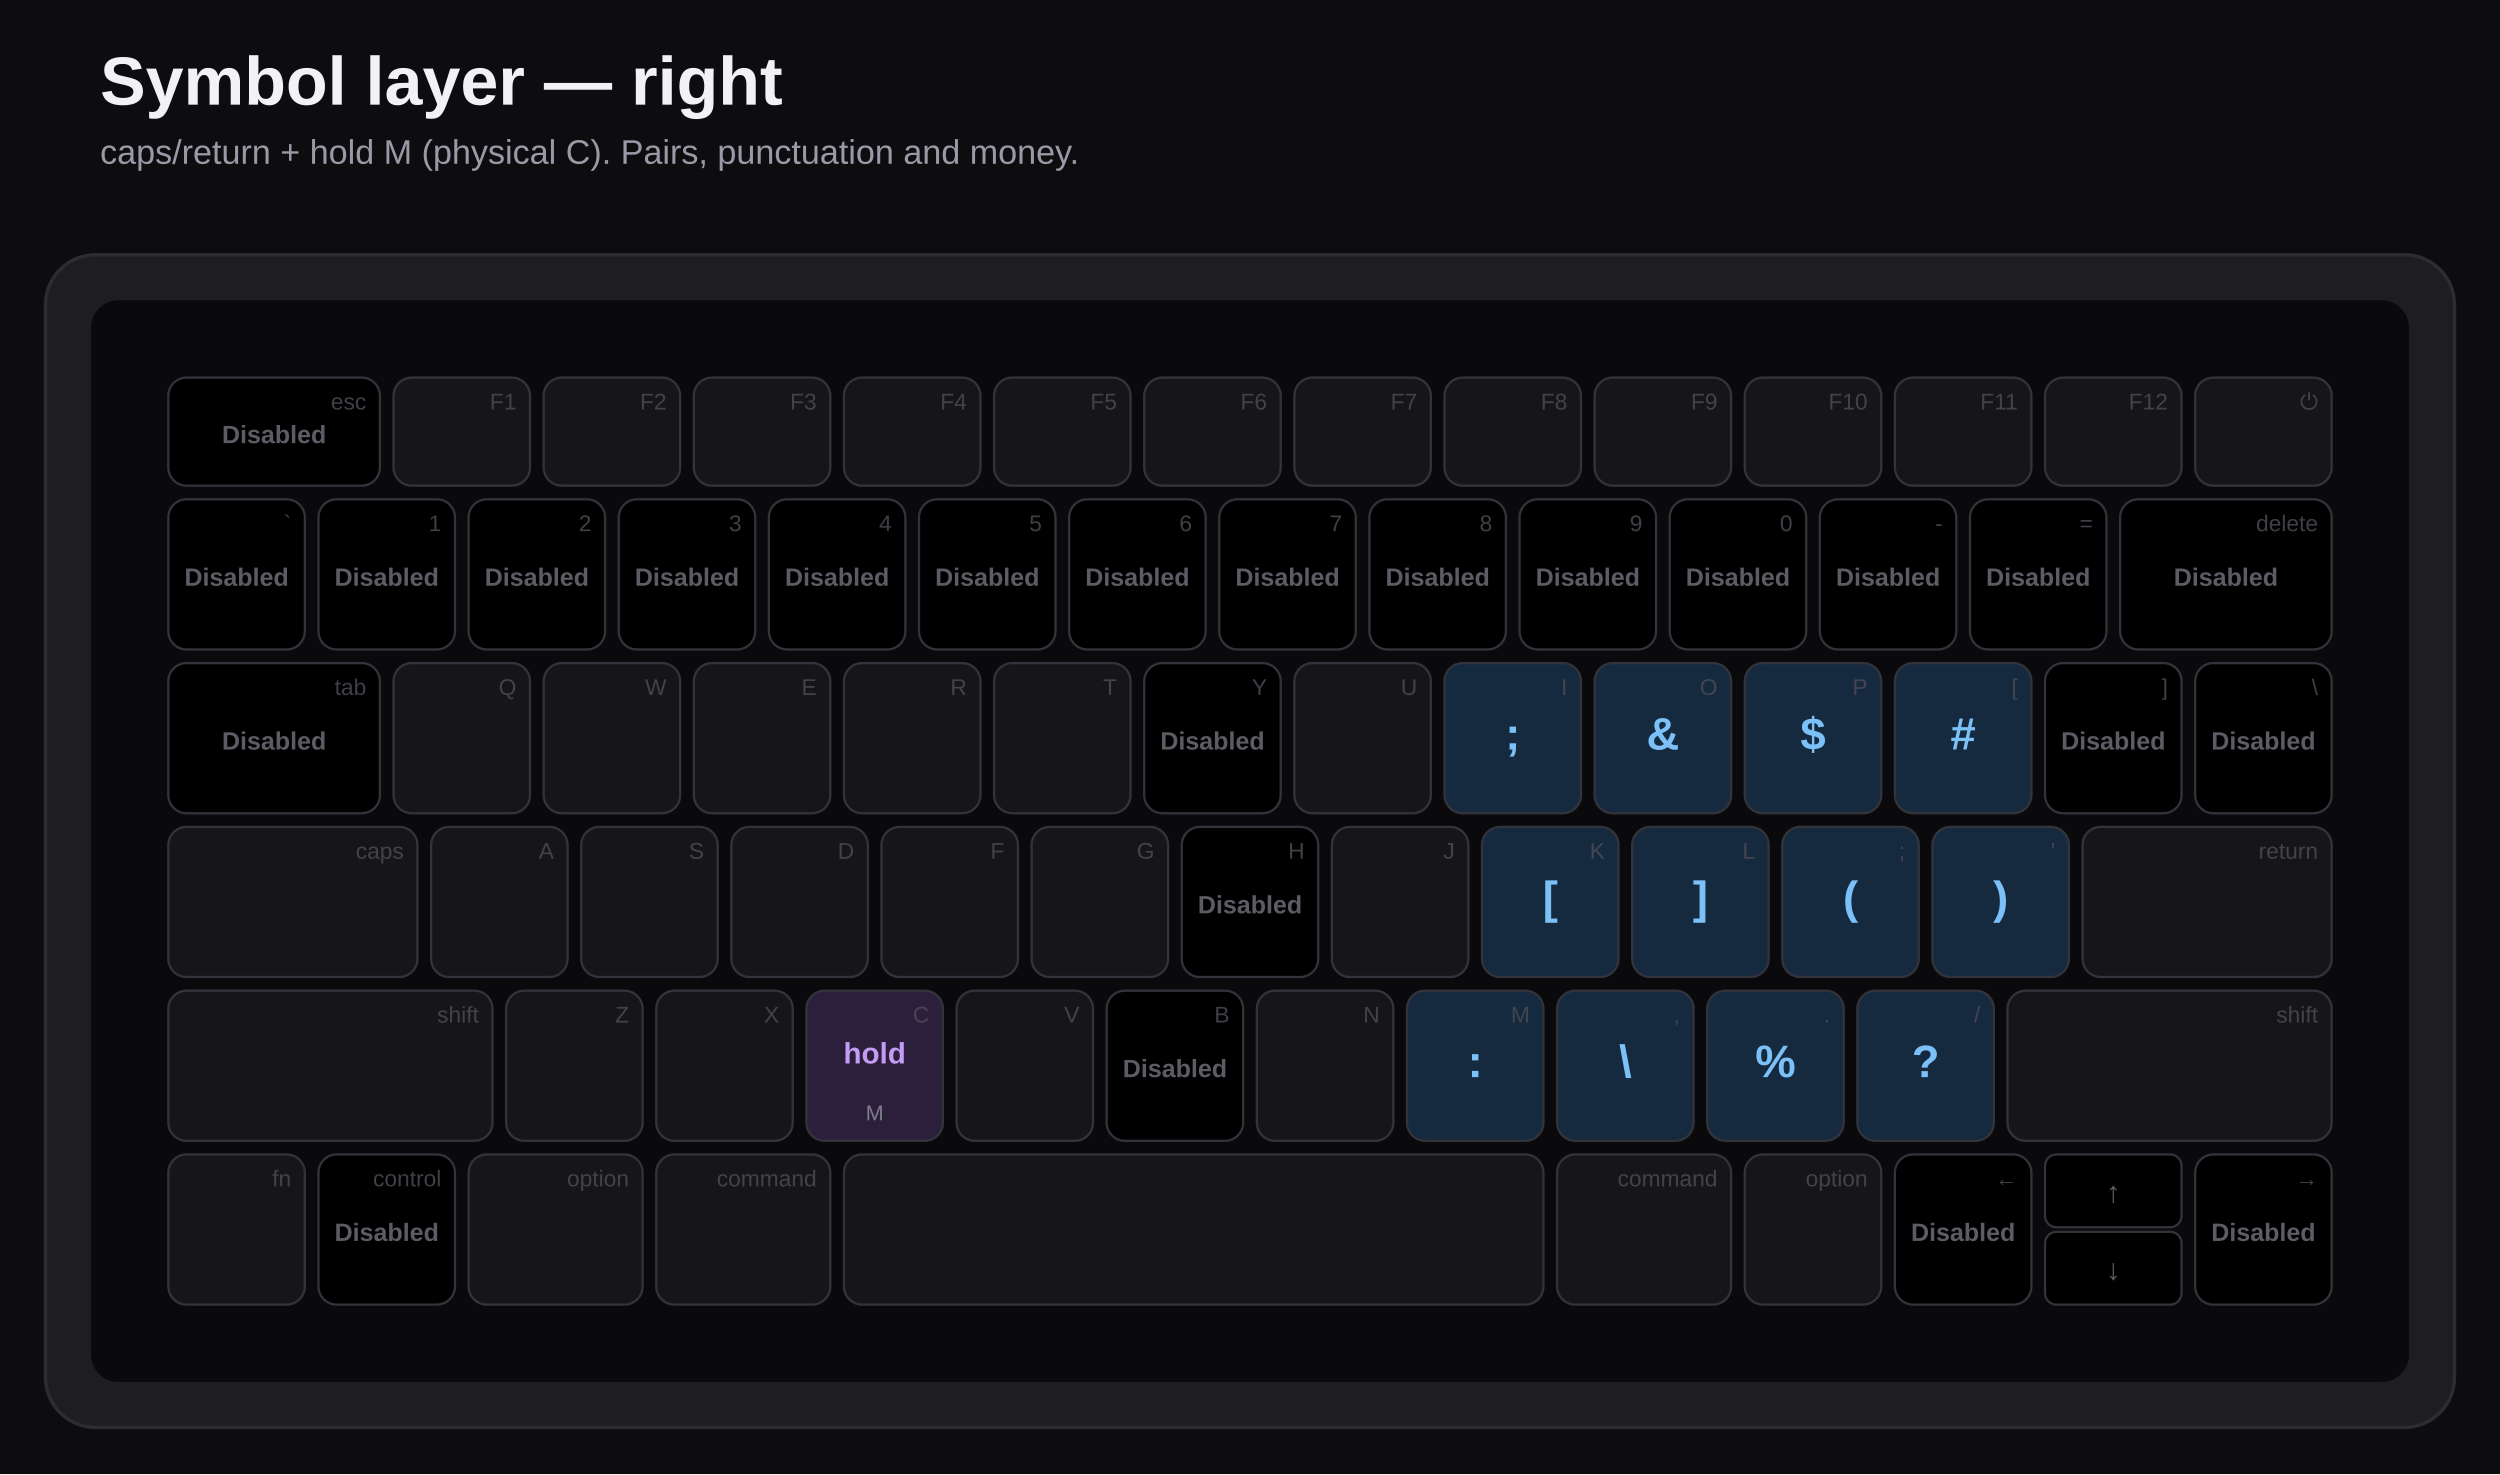
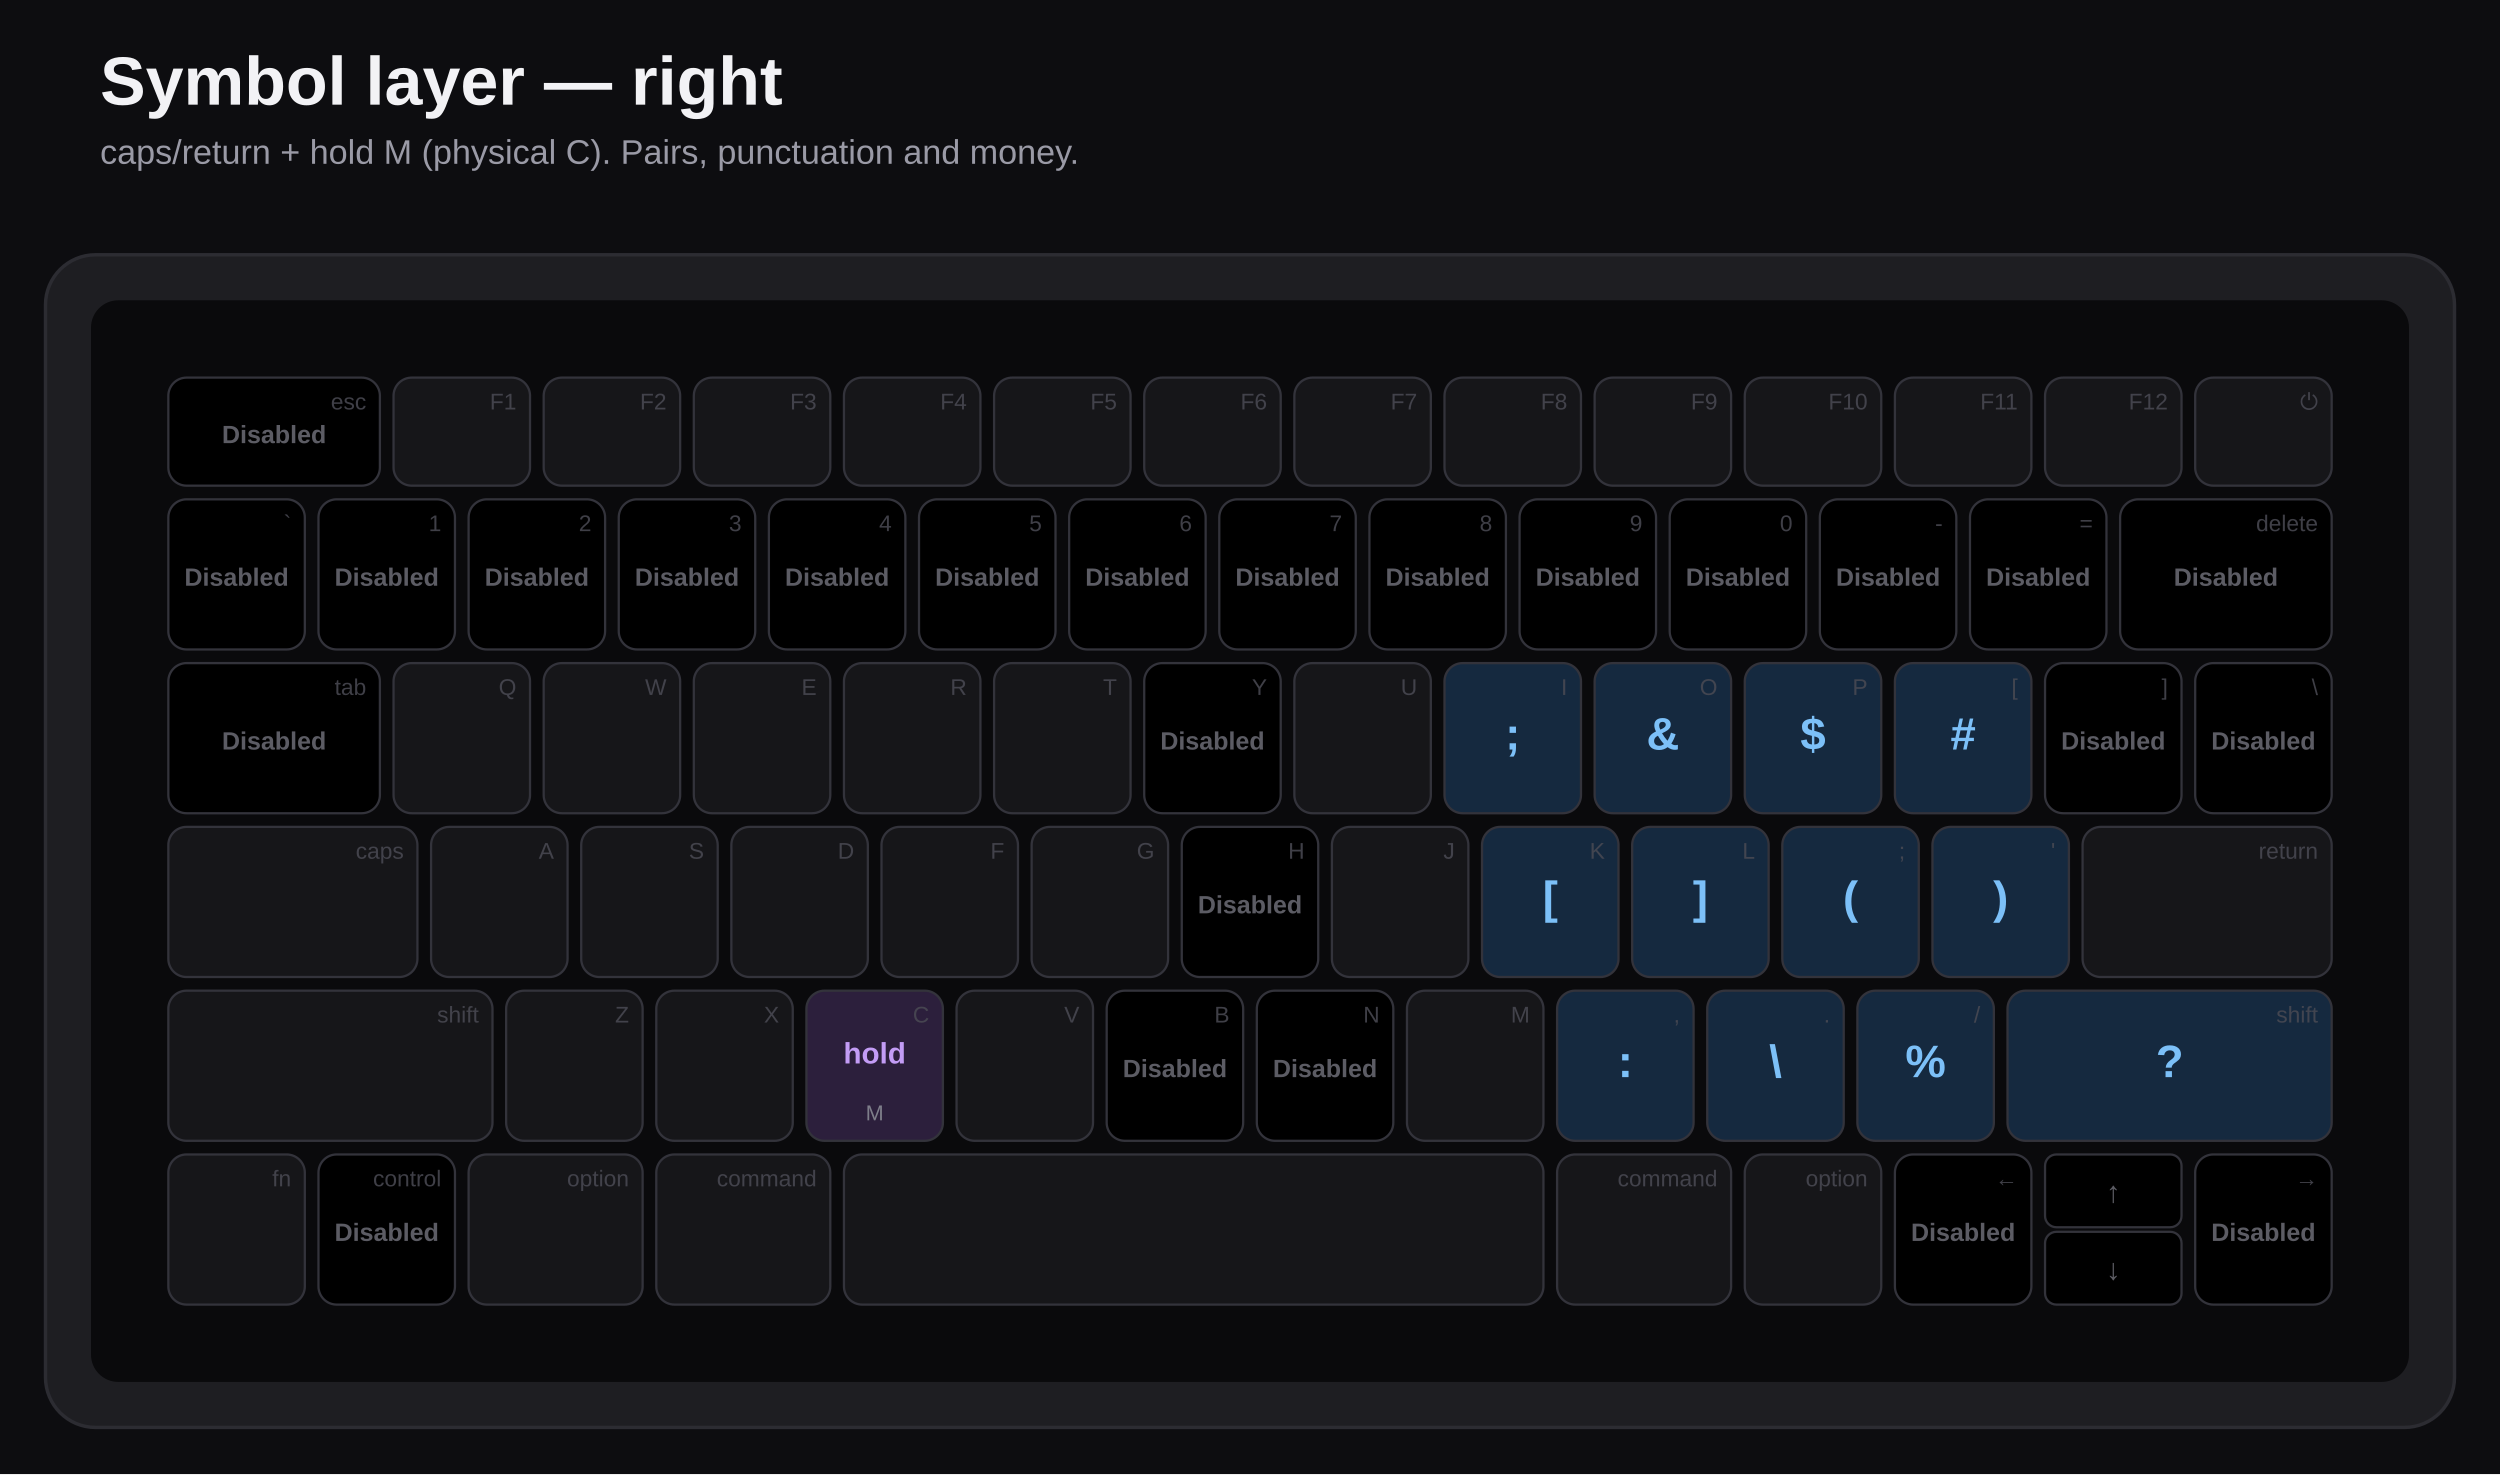
<svg xmlns="http://www.w3.org/2000/svg" width="1099" height="648" viewBox="0 0 1099 648" role="img" aria-label="Symbol layer — right layer of the splitmac">
  <rect width="1099" height="648" fill="#0d0d10" />
  <text x="44.0" y="46.0" fill="#f2f2f5" font-size="30" font-weight="700" text-anchor="start" opacity="1.0" font-family="-apple-system, BlinkMacSystemFont, 'SF Pro Text', 'Helvetica Neue', Arial, sans-serif">Symbol layer — right</text>
  <text x="44.0" y="72.0" fill="#9a9aa6" font-size="15" font-weight="400" text-anchor="start" opacity="1.0" font-family="-apple-system, BlinkMacSystemFont, 'SF Pro Text', 'Helvetica Neue', Arial, sans-serif">caps/return + hold M (physical C). Pairs, punctuation and money.</text>
  <rect x="20.0" y="112.0" width="1059.0" height="515.5" rx="22" fill="#1e1e22" stroke="#2c2c32" stroke-width="1.5" />
  <rect x="40.0" y="132.0" width="1019.0" height="475.5" rx="12" fill="#0a0a0c" />
  <rect x="74.0" y="166.0" width="93.0" height="47.5" rx="8" fill="#000000" stroke="#33333b" stroke-width="1" />
  <text x="161.0" y="180.0" fill="#4a4a53" font-size="10" font-weight="500" text-anchor="end" opacity="0.85" font-family="-apple-system, BlinkMacSystemFont, 'SF Pro Text', 'Helvetica Neue', Arial, sans-serif">esc</text>
  <text x="120.5" y="194.8" fill="#5c5c64" font-size="11" font-weight="600" text-anchor="middle" opacity="1.0" font-family="-apple-system, BlinkMacSystemFont, 'SF Pro Text', 'Helvetica Neue', Arial, sans-serif">Disabled</text>
  <rect x="173.0" y="166.0" width="60.0" height="47.5" rx="8" fill="#161619" stroke="#33333b" stroke-width="1" />
  <text x="227.0" y="180.0" fill="#4a4a53" font-size="10" font-weight="500" text-anchor="end" opacity="0.85" font-family="-apple-system, BlinkMacSystemFont, 'SF Pro Text', 'Helvetica Neue', Arial, sans-serif">F1</text>
  <rect x="239.0" y="166.0" width="60.0" height="47.5" rx="8" fill="#161619" stroke="#33333b" stroke-width="1" />
  <text x="293.0" y="180.0" fill="#4a4a53" font-size="10" font-weight="500" text-anchor="end" opacity="0.85" font-family="-apple-system, BlinkMacSystemFont, 'SF Pro Text', 'Helvetica Neue', Arial, sans-serif">F2</text>
  <rect x="305.0" y="166.0" width="60.0" height="47.5" rx="8" fill="#161619" stroke="#33333b" stroke-width="1" />
  <text x="359.0" y="180.0" fill="#4a4a53" font-size="10" font-weight="500" text-anchor="end" opacity="0.85" font-family="-apple-system, BlinkMacSystemFont, 'SF Pro Text', 'Helvetica Neue', Arial, sans-serif">F3</text>
  <rect x="371.0" y="166.0" width="60.0" height="47.5" rx="8" fill="#161619" stroke="#33333b" stroke-width="1" />
  <text x="425.0" y="180.0" fill="#4a4a53" font-size="10" font-weight="500" text-anchor="end" opacity="0.85" font-family="-apple-system, BlinkMacSystemFont, 'SF Pro Text', 'Helvetica Neue', Arial, sans-serif">F4</text>
  <rect x="437.0" y="166.0" width="60.0" height="47.5" rx="8" fill="#161619" stroke="#33333b" stroke-width="1" />
  <text x="491.0" y="180.0" fill="#4a4a53" font-size="10" font-weight="500" text-anchor="end" opacity="0.85" font-family="-apple-system, BlinkMacSystemFont, 'SF Pro Text', 'Helvetica Neue', Arial, sans-serif">F5</text>
  <rect x="503.0" y="166.0" width="60.0" height="47.5" rx="8" fill="#161619" stroke="#33333b" stroke-width="1" />
  <text x="557.0" y="180.0" fill="#4a4a53" font-size="10" font-weight="500" text-anchor="end" opacity="0.85" font-family="-apple-system, BlinkMacSystemFont, 'SF Pro Text', 'Helvetica Neue', Arial, sans-serif">F6</text>
  <rect x="569.0" y="166.0" width="60.0" height="47.5" rx="8" fill="#161619" stroke="#33333b" stroke-width="1" />
  <text x="623.0" y="180.0" fill="#4a4a53" font-size="10" font-weight="500" text-anchor="end" opacity="0.85" font-family="-apple-system, BlinkMacSystemFont, 'SF Pro Text', 'Helvetica Neue', Arial, sans-serif">F7</text>
  <rect x="635.0" y="166.0" width="60.0" height="47.5" rx="8" fill="#161619" stroke="#33333b" stroke-width="1" />
  <text x="689.0" y="180.0" fill="#4a4a53" font-size="10" font-weight="500" text-anchor="end" opacity="0.85" font-family="-apple-system, BlinkMacSystemFont, 'SF Pro Text', 'Helvetica Neue', Arial, sans-serif">F8</text>
  <rect x="701.0" y="166.0" width="60.0" height="47.5" rx="8" fill="#161619" stroke="#33333b" stroke-width="1" />
  <text x="755.0" y="180.0" fill="#4a4a53" font-size="10" font-weight="500" text-anchor="end" opacity="0.85" font-family="-apple-system, BlinkMacSystemFont, 'SF Pro Text', 'Helvetica Neue', Arial, sans-serif">F9</text>
  <rect x="767.0" y="166.0" width="60.0" height="47.5" rx="8" fill="#161619" stroke="#33333b" stroke-width="1" />
  <text x="821.0" y="180.0" fill="#4a4a53" font-size="10" font-weight="500" text-anchor="end" opacity="0.85" font-family="-apple-system, BlinkMacSystemFont, 'SF Pro Text', 'Helvetica Neue', Arial, sans-serif">F10</text>
  <rect x="833.0" y="166.0" width="60.0" height="47.5" rx="8" fill="#161619" stroke="#33333b" stroke-width="1" />
  <text x="887.0" y="180.0" fill="#4a4a53" font-size="10" font-weight="500" text-anchor="end" opacity="0.85" font-family="-apple-system, BlinkMacSystemFont, 'SF Pro Text', 'Helvetica Neue', Arial, sans-serif">F11</text>
  <rect x="899.0" y="166.0" width="60.0" height="47.5" rx="8" fill="#161619" stroke="#33333b" stroke-width="1" />
  <text x="953.0" y="180.0" fill="#4a4a53" font-size="10" font-weight="500" text-anchor="end" opacity="0.85" font-family="-apple-system, BlinkMacSystemFont, 'SF Pro Text', 'Helvetica Neue', Arial, sans-serif">F12</text>
  <rect x="965.0" y="166.0" width="60.0" height="47.5" rx="8" fill="#161619" stroke="#33333b" stroke-width="1" />
  <text x="1019.0" y="180.0" fill="#4a4a53" font-size="10" font-weight="500" text-anchor="end" opacity="0.85" font-family="-apple-system, BlinkMacSystemFont, 'SF Pro Text', 'Helvetica Neue', Arial, sans-serif">⏻</text>
  <rect x="74.0" y="219.5" width="60.0" height="66.0" rx="8" fill="#000000" stroke="#33333b" stroke-width="1" />
  <text x="128.0" y="233.5" fill="#4a4a53" font-size="10" font-weight="500" text-anchor="end" opacity="0.85" font-family="-apple-system, BlinkMacSystemFont, 'SF Pro Text', 'Helvetica Neue', Arial, sans-serif">`</text>
  <text x="104.0" y="257.5" fill="#5c5c64" font-size="11" font-weight="600" text-anchor="middle" opacity="1.0" font-family="-apple-system, BlinkMacSystemFont, 'SF Pro Text', 'Helvetica Neue', Arial, sans-serif">Disabled</text>
  <rect x="140.0" y="219.5" width="60.0" height="66.0" rx="8" fill="#000000" stroke="#33333b" stroke-width="1" />
  <text x="194.0" y="233.5" fill="#4a4a53" font-size="10" font-weight="500" text-anchor="end" opacity="0.85" font-family="-apple-system, BlinkMacSystemFont, 'SF Pro Text', 'Helvetica Neue', Arial, sans-serif">1</text>
  <text x="170.0" y="257.5" fill="#5c5c64" font-size="11" font-weight="600" text-anchor="middle" opacity="1.0" font-family="-apple-system, BlinkMacSystemFont, 'SF Pro Text', 'Helvetica Neue', Arial, sans-serif">Disabled</text>
  <rect x="206.0" y="219.5" width="60.0" height="66.0" rx="8" fill="#000000" stroke="#33333b" stroke-width="1" />
  <text x="260.0" y="233.5" fill="#4a4a53" font-size="10" font-weight="500" text-anchor="end" opacity="0.85" font-family="-apple-system, BlinkMacSystemFont, 'SF Pro Text', 'Helvetica Neue', Arial, sans-serif">2</text>
  <text x="236.0" y="257.5" fill="#5c5c64" font-size="11" font-weight="600" text-anchor="middle" opacity="1.0" font-family="-apple-system, BlinkMacSystemFont, 'SF Pro Text', 'Helvetica Neue', Arial, sans-serif">Disabled</text>
  <rect x="272.0" y="219.5" width="60.0" height="66.0" rx="8" fill="#000000" stroke="#33333b" stroke-width="1" />
  <text x="326.0" y="233.5" fill="#4a4a53" font-size="10" font-weight="500" text-anchor="end" opacity="0.85" font-family="-apple-system, BlinkMacSystemFont, 'SF Pro Text', 'Helvetica Neue', Arial, sans-serif">3</text>
  <text x="302.0" y="257.5" fill="#5c5c64" font-size="11" font-weight="600" text-anchor="middle" opacity="1.0" font-family="-apple-system, BlinkMacSystemFont, 'SF Pro Text', 'Helvetica Neue', Arial, sans-serif">Disabled</text>
  <rect x="338.0" y="219.5" width="60.0" height="66.0" rx="8" fill="#000000" stroke="#33333b" stroke-width="1" />
  <text x="392.0" y="233.5" fill="#4a4a53" font-size="10" font-weight="500" text-anchor="end" opacity="0.85" font-family="-apple-system, BlinkMacSystemFont, 'SF Pro Text', 'Helvetica Neue', Arial, sans-serif">4</text>
  <text x="368.0" y="257.5" fill="#5c5c64" font-size="11" font-weight="600" text-anchor="middle" opacity="1.0" font-family="-apple-system, BlinkMacSystemFont, 'SF Pro Text', 'Helvetica Neue', Arial, sans-serif">Disabled</text>
  <rect x="404.0" y="219.5" width="60.0" height="66.0" rx="8" fill="#000000" stroke="#33333b" stroke-width="1" />
  <text x="458.0" y="233.5" fill="#4a4a53" font-size="10" font-weight="500" text-anchor="end" opacity="0.85" font-family="-apple-system, BlinkMacSystemFont, 'SF Pro Text', 'Helvetica Neue', Arial, sans-serif">5</text>
  <text x="434.0" y="257.5" fill="#5c5c64" font-size="11" font-weight="600" text-anchor="middle" opacity="1.0" font-family="-apple-system, BlinkMacSystemFont, 'SF Pro Text', 'Helvetica Neue', Arial, sans-serif">Disabled</text>
  <rect x="470.0" y="219.5" width="60.0" height="66.0" rx="8" fill="#000000" stroke="#33333b" stroke-width="1" />
  <text x="524.0" y="233.5" fill="#4a4a53" font-size="10" font-weight="500" text-anchor="end" opacity="0.85" font-family="-apple-system, BlinkMacSystemFont, 'SF Pro Text', 'Helvetica Neue', Arial, sans-serif">6</text>
  <text x="500.0" y="257.5" fill="#5c5c64" font-size="11" font-weight="600" text-anchor="middle" opacity="1.0" font-family="-apple-system, BlinkMacSystemFont, 'SF Pro Text', 'Helvetica Neue', Arial, sans-serif">Disabled</text>
  <rect x="536.0" y="219.5" width="60.0" height="66.0" rx="8" fill="#000000" stroke="#33333b" stroke-width="1" />
  <text x="590.0" y="233.5" fill="#4a4a53" font-size="10" font-weight="500" text-anchor="end" opacity="0.85" font-family="-apple-system, BlinkMacSystemFont, 'SF Pro Text', 'Helvetica Neue', Arial, sans-serif">7</text>
  <text x="566.0" y="257.5" fill="#5c5c64" font-size="11" font-weight="600" text-anchor="middle" opacity="1.0" font-family="-apple-system, BlinkMacSystemFont, 'SF Pro Text', 'Helvetica Neue', Arial, sans-serif">Disabled</text>
  <rect x="602.0" y="219.5" width="60.0" height="66.0" rx="8" fill="#000000" stroke="#33333b" stroke-width="1" />
  <text x="656.0" y="233.5" fill="#4a4a53" font-size="10" font-weight="500" text-anchor="end" opacity="0.85" font-family="-apple-system, BlinkMacSystemFont, 'SF Pro Text', 'Helvetica Neue', Arial, sans-serif">8</text>
  <text x="632.0" y="257.5" fill="#5c5c64" font-size="11" font-weight="600" text-anchor="middle" opacity="1.0" font-family="-apple-system, BlinkMacSystemFont, 'SF Pro Text', 'Helvetica Neue', Arial, sans-serif">Disabled</text>
  <rect x="668.0" y="219.5" width="60.0" height="66.0" rx="8" fill="#000000" stroke="#33333b" stroke-width="1" />
  <text x="722.0" y="233.5" fill="#4a4a53" font-size="10" font-weight="500" text-anchor="end" opacity="0.85" font-family="-apple-system, BlinkMacSystemFont, 'SF Pro Text', 'Helvetica Neue', Arial, sans-serif">9</text>
  <text x="698.0" y="257.5" fill="#5c5c64" font-size="11" font-weight="600" text-anchor="middle" opacity="1.0" font-family="-apple-system, BlinkMacSystemFont, 'SF Pro Text', 'Helvetica Neue', Arial, sans-serif">Disabled</text>
  <rect x="734.0" y="219.5" width="60.0" height="66.0" rx="8" fill="#000000" stroke="#33333b" stroke-width="1" />
  <text x="788.0" y="233.5" fill="#4a4a53" font-size="10" font-weight="500" text-anchor="end" opacity="0.85" font-family="-apple-system, BlinkMacSystemFont, 'SF Pro Text', 'Helvetica Neue', Arial, sans-serif">0</text>
  <text x="764.0" y="257.5" fill="#5c5c64" font-size="11" font-weight="600" text-anchor="middle" opacity="1.0" font-family="-apple-system, BlinkMacSystemFont, 'SF Pro Text', 'Helvetica Neue', Arial, sans-serif">Disabled</text>
  <rect x="800.0" y="219.5" width="60.0" height="66.0" rx="8" fill="#000000" stroke="#33333b" stroke-width="1" />
  <text x="854.0" y="233.5" fill="#4a4a53" font-size="10" font-weight="500" text-anchor="end" opacity="0.85" font-family="-apple-system, BlinkMacSystemFont, 'SF Pro Text', 'Helvetica Neue', Arial, sans-serif">-</text>
  <text x="830.0" y="257.5" fill="#5c5c64" font-size="11" font-weight="600" text-anchor="middle" opacity="1.0" font-family="-apple-system, BlinkMacSystemFont, 'SF Pro Text', 'Helvetica Neue', Arial, sans-serif">Disabled</text>
  <rect x="866.0" y="219.5" width="60.0" height="66.0" rx="8" fill="#000000" stroke="#33333b" stroke-width="1" />
  <text x="920.0" y="233.5" fill="#4a4a53" font-size="10" font-weight="500" text-anchor="end" opacity="0.85" font-family="-apple-system, BlinkMacSystemFont, 'SF Pro Text', 'Helvetica Neue', Arial, sans-serif">=</text>
  <text x="896.0" y="257.5" fill="#5c5c64" font-size="11" font-weight="600" text-anchor="middle" opacity="1.0" font-family="-apple-system, BlinkMacSystemFont, 'SF Pro Text', 'Helvetica Neue', Arial, sans-serif">Disabled</text>
  <rect x="932.0" y="219.5" width="93.0" height="66.0" rx="8" fill="#000000" stroke="#33333b" stroke-width="1" />
  <text x="1019.0" y="233.5" fill="#4a4a53" font-size="10" font-weight="500" text-anchor="end" opacity="0.85" font-family="-apple-system, BlinkMacSystemFont, 'SF Pro Text', 'Helvetica Neue', Arial, sans-serif">delete</text>
  <text x="978.5" y="257.5" fill="#5c5c64" font-size="11" font-weight="600" text-anchor="middle" opacity="1.0" font-family="-apple-system, BlinkMacSystemFont, 'SF Pro Text', 'Helvetica Neue', Arial, sans-serif">Disabled</text>
  <rect x="74.0" y="291.5" width="93.0" height="66.0" rx="8" fill="#000000" stroke="#33333b" stroke-width="1" />
  <text x="161.0" y="305.5" fill="#4a4a53" font-size="10" font-weight="500" text-anchor="end" opacity="0.85" font-family="-apple-system, BlinkMacSystemFont, 'SF Pro Text', 'Helvetica Neue', Arial, sans-serif">tab</text>
  <text x="120.5" y="329.5" fill="#5c5c64" font-size="11" font-weight="600" text-anchor="middle" opacity="1.0" font-family="-apple-system, BlinkMacSystemFont, 'SF Pro Text', 'Helvetica Neue', Arial, sans-serif">Disabled</text>
  <rect x="173.0" y="291.5" width="60.0" height="66.0" rx="8" fill="#161619" stroke="#33333b" stroke-width="1" />
  <text x="227.0" y="305.5" fill="#4a4a53" font-size="10" font-weight="500" text-anchor="end" opacity="0.85" font-family="-apple-system, BlinkMacSystemFont, 'SF Pro Text', 'Helvetica Neue', Arial, sans-serif">Q</text>
  <rect x="239.0" y="291.5" width="60.0" height="66.0" rx="8" fill="#161619" stroke="#33333b" stroke-width="1" />
  <text x="293.0" y="305.5" fill="#4a4a53" font-size="10" font-weight="500" text-anchor="end" opacity="0.85" font-family="-apple-system, BlinkMacSystemFont, 'SF Pro Text', 'Helvetica Neue', Arial, sans-serif">W</text>
  <rect x="305.0" y="291.5" width="60.0" height="66.0" rx="8" fill="#161619" stroke="#33333b" stroke-width="1" />
  <text x="359.0" y="305.5" fill="#4a4a53" font-size="10" font-weight="500" text-anchor="end" opacity="0.85" font-family="-apple-system, BlinkMacSystemFont, 'SF Pro Text', 'Helvetica Neue', Arial, sans-serif">E</text>
  <rect x="371.0" y="291.5" width="60.0" height="66.0" rx="8" fill="#161619" stroke="#33333b" stroke-width="1" />
  <text x="425.0" y="305.5" fill="#4a4a53" font-size="10" font-weight="500" text-anchor="end" opacity="0.85" font-family="-apple-system, BlinkMacSystemFont, 'SF Pro Text', 'Helvetica Neue', Arial, sans-serif">R</text>
  <rect x="437.0" y="291.5" width="60.0" height="66.0" rx="8" fill="#161619" stroke="#33333b" stroke-width="1" />
  <text x="491.0" y="305.5" fill="#4a4a53" font-size="10" font-weight="500" text-anchor="end" opacity="0.85" font-family="-apple-system, BlinkMacSystemFont, 'SF Pro Text', 'Helvetica Neue', Arial, sans-serif">T</text>
  <rect x="503.0" y="291.5" width="60.0" height="66.0" rx="8" fill="#000000" stroke="#33333b" stroke-width="1" />
  <text x="557.0" y="305.5" fill="#4a4a53" font-size="10" font-weight="500" text-anchor="end" opacity="0.85" font-family="-apple-system, BlinkMacSystemFont, 'SF Pro Text', 'Helvetica Neue', Arial, sans-serif">Y</text>
  <text x="533.0" y="329.5" fill="#5c5c64" font-size="11" font-weight="600" text-anchor="middle" opacity="1.0" font-family="-apple-system, BlinkMacSystemFont, 'SF Pro Text', 'Helvetica Neue', Arial, sans-serif">Disabled</text>
  <rect x="569.0" y="291.5" width="60.0" height="66.0" rx="8" fill="#161619" stroke="#33333b" stroke-width="1" />
  <text x="623.0" y="305.5" fill="#4a4a53" font-size="10" font-weight="500" text-anchor="end" opacity="0.85" font-family="-apple-system, BlinkMacSystemFont, 'SF Pro Text', 'Helvetica Neue', Arial, sans-serif">U</text>
  <rect x="635.0" y="291.5" width="60.0" height="66.0" rx="8" fill="#15293f" stroke="#33333b" stroke-width="1" />
  <text x="689.0" y="305.5" fill="#4a4a53" font-size="10" font-weight="500" text-anchor="end" opacity="0.85" font-family="-apple-system, BlinkMacSystemFont, 'SF Pro Text', 'Helvetica Neue', Arial, sans-serif">I</text>
  <text x="665.0" y="329.5" fill="#7cc0f8" font-size="20" font-weight="700" text-anchor="middle" opacity="1.0" font-family="-apple-system, BlinkMacSystemFont, 'SF Pro Text', 'Helvetica Neue', Arial, sans-serif">;</text>
  <rect x="701.0" y="291.5" width="60.0" height="66.0" rx="8" fill="#15293f" stroke="#33333b" stroke-width="1" />
  <text x="755.0" y="305.5" fill="#4a4a53" font-size="10" font-weight="500" text-anchor="end" opacity="0.85" font-family="-apple-system, BlinkMacSystemFont, 'SF Pro Text', 'Helvetica Neue', Arial, sans-serif">O</text>
  <text x="731.0" y="329.5" fill="#7cc0f8" font-size="20" font-weight="700" text-anchor="middle" opacity="1.0" font-family="-apple-system, BlinkMacSystemFont, 'SF Pro Text', 'Helvetica Neue', Arial, sans-serif">&amp;</text>
  <rect x="767.0" y="291.5" width="60.0" height="66.0" rx="8" fill="#15293f" stroke="#33333b" stroke-width="1" />
  <text x="821.0" y="305.5" fill="#4a4a53" font-size="10" font-weight="500" text-anchor="end" opacity="0.85" font-family="-apple-system, BlinkMacSystemFont, 'SF Pro Text', 'Helvetica Neue', Arial, sans-serif">P</text>
  <text x="797.0" y="329.5" fill="#7cc0f8" font-size="20" font-weight="700" text-anchor="middle" opacity="1.0" font-family="-apple-system, BlinkMacSystemFont, 'SF Pro Text', 'Helvetica Neue', Arial, sans-serif">$</text>
  <rect x="833.0" y="291.5" width="60.0" height="66.0" rx="8" fill="#15293f" stroke="#33333b" stroke-width="1" />
  <text x="887.0" y="305.5" fill="#4a4a53" font-size="10" font-weight="500" text-anchor="end" opacity="0.85" font-family="-apple-system, BlinkMacSystemFont, 'SF Pro Text', 'Helvetica Neue', Arial, sans-serif">[</text>
  <text x="863.0" y="329.5" fill="#7cc0f8" font-size="20" font-weight="700" text-anchor="middle" opacity="1.0" font-family="-apple-system, BlinkMacSystemFont, 'SF Pro Text', 'Helvetica Neue', Arial, sans-serif">#</text>
  <rect x="899.0" y="291.5" width="60.0" height="66.0" rx="8" fill="#000000" stroke="#33333b" stroke-width="1" />
  <text x="953.0" y="305.5" fill="#4a4a53" font-size="10" font-weight="500" text-anchor="end" opacity="0.85" font-family="-apple-system, BlinkMacSystemFont, 'SF Pro Text', 'Helvetica Neue', Arial, sans-serif">]</text>
  <text x="929.0" y="329.5" fill="#5c5c64" font-size="11" font-weight="600" text-anchor="middle" opacity="1.0" font-family="-apple-system, BlinkMacSystemFont, 'SF Pro Text', 'Helvetica Neue', Arial, sans-serif">Disabled</text>
  <rect x="965.0" y="291.5" width="60.0" height="66.0" rx="8" fill="#000000" stroke="#33333b" stroke-width="1" />
  <text x="1019.0" y="305.5" fill="#4a4a53" font-size="10" font-weight="500" text-anchor="end" opacity="0.85" font-family="-apple-system, BlinkMacSystemFont, 'SF Pro Text', 'Helvetica Neue', Arial, sans-serif">\</text>
  <text x="995.0" y="329.5" fill="#5c5c64" font-size="11" font-weight="600" text-anchor="middle" opacity="1.0" font-family="-apple-system, BlinkMacSystemFont, 'SF Pro Text', 'Helvetica Neue', Arial, sans-serif">Disabled</text>
  <rect x="74.0" y="363.5" width="109.5" height="66.0" rx="8" fill="#161619" stroke="#33333b" stroke-width="1" />
  <text x="177.5" y="377.5" fill="#4a4a53" font-size="10" font-weight="500" text-anchor="end" opacity="0.85" font-family="-apple-system, BlinkMacSystemFont, 'SF Pro Text', 'Helvetica Neue', Arial, sans-serif">caps</text>
  <rect x="189.5" y="363.5" width="60.0" height="66.0" rx="8" fill="#161619" stroke="#33333b" stroke-width="1" />
  <text x="243.5" y="377.5" fill="#4a4a53" font-size="10" font-weight="500" text-anchor="end" opacity="0.85" font-family="-apple-system, BlinkMacSystemFont, 'SF Pro Text', 'Helvetica Neue', Arial, sans-serif">A</text>
  <rect x="255.5" y="363.5" width="60.0" height="66.0" rx="8" fill="#161619" stroke="#33333b" stroke-width="1" />
  <text x="309.5" y="377.5" fill="#4a4a53" font-size="10" font-weight="500" text-anchor="end" opacity="0.85" font-family="-apple-system, BlinkMacSystemFont, 'SF Pro Text', 'Helvetica Neue', Arial, sans-serif">S</text>
  <rect x="321.5" y="363.5" width="60.0" height="66.0" rx="8" fill="#161619" stroke="#33333b" stroke-width="1" />
  <text x="375.5" y="377.5" fill="#4a4a53" font-size="10" font-weight="500" text-anchor="end" opacity="0.85" font-family="-apple-system, BlinkMacSystemFont, 'SF Pro Text', 'Helvetica Neue', Arial, sans-serif">D</text>
  <rect x="387.5" y="363.5" width="60.0" height="66.0" rx="8" fill="#161619" stroke="#33333b" stroke-width="1" />
  <text x="441.5" y="377.5" fill="#4a4a53" font-size="10" font-weight="500" text-anchor="end" opacity="0.85" font-family="-apple-system, BlinkMacSystemFont, 'SF Pro Text', 'Helvetica Neue', Arial, sans-serif">F</text>
  <rect x="453.5" y="363.5" width="60.0" height="66.0" rx="8" fill="#161619" stroke="#33333b" stroke-width="1" />
  <text x="507.5" y="377.5" fill="#4a4a53" font-size="10" font-weight="500" text-anchor="end" opacity="0.85" font-family="-apple-system, BlinkMacSystemFont, 'SF Pro Text', 'Helvetica Neue', Arial, sans-serif">G</text>
  <rect x="519.5" y="363.5" width="60.0" height="66.0" rx="8" fill="#000000" stroke="#33333b" stroke-width="1" />
  <text x="573.5" y="377.5" fill="#4a4a53" font-size="10" font-weight="500" text-anchor="end" opacity="0.85" font-family="-apple-system, BlinkMacSystemFont, 'SF Pro Text', 'Helvetica Neue', Arial, sans-serif">H</text>
  <text x="549.5" y="401.5" fill="#5c5c64" font-size="11" font-weight="600" text-anchor="middle" opacity="1.0" font-family="-apple-system, BlinkMacSystemFont, 'SF Pro Text', 'Helvetica Neue', Arial, sans-serif">Disabled</text>
  <rect x="585.5" y="363.5" width="60.0" height="66.0" rx="8" fill="#161619" stroke="#33333b" stroke-width="1" />
  <text x="639.5" y="377.5" fill="#4a4a53" font-size="10" font-weight="500" text-anchor="end" opacity="0.85" font-family="-apple-system, BlinkMacSystemFont, 'SF Pro Text', 'Helvetica Neue', Arial, sans-serif">J</text>
  <rect x="651.5" y="363.5" width="60.0" height="66.0" rx="8" fill="#15293f" stroke="#33333b" stroke-width="1" />
  <text x="705.5" y="377.5" fill="#4a4a53" font-size="10" font-weight="500" text-anchor="end" opacity="0.85" font-family="-apple-system, BlinkMacSystemFont, 'SF Pro Text', 'Helvetica Neue', Arial, sans-serif">K</text>
  <text x="681.5" y="401.5" fill="#7cc0f8" font-size="20" font-weight="700" text-anchor="middle" opacity="1.0" font-family="-apple-system, BlinkMacSystemFont, 'SF Pro Text', 'Helvetica Neue', Arial, sans-serif">[</text>
  <rect x="717.5" y="363.5" width="60.0" height="66.0" rx="8" fill="#15293f" stroke="#33333b" stroke-width="1" />
  <text x="771.5" y="377.5" fill="#4a4a53" font-size="10" font-weight="500" text-anchor="end" opacity="0.85" font-family="-apple-system, BlinkMacSystemFont, 'SF Pro Text', 'Helvetica Neue', Arial, sans-serif">L</text>
  <text x="747.5" y="401.5" fill="#7cc0f8" font-size="20" font-weight="700" text-anchor="middle" opacity="1.0" font-family="-apple-system, BlinkMacSystemFont, 'SF Pro Text', 'Helvetica Neue', Arial, sans-serif">]</text>
  <rect x="783.5" y="363.5" width="60.0" height="66.0" rx="8" fill="#15293f" stroke="#33333b" stroke-width="1" />
  <text x="837.5" y="377.5" fill="#4a4a53" font-size="10" font-weight="500" text-anchor="end" opacity="0.85" font-family="-apple-system, BlinkMacSystemFont, 'SF Pro Text', 'Helvetica Neue', Arial, sans-serif">;</text>
  <text x="813.5" y="401.5" fill="#7cc0f8" font-size="20" font-weight="700" text-anchor="middle" opacity="1.0" font-family="-apple-system, BlinkMacSystemFont, 'SF Pro Text', 'Helvetica Neue', Arial, sans-serif">(</text>
  <rect x="849.5" y="363.5" width="60.0" height="66.0" rx="8" fill="#15293f" stroke="#33333b" stroke-width="1" />
  <text x="903.5" y="377.5" fill="#4a4a53" font-size="10" font-weight="500" text-anchor="end" opacity="0.85" font-family="-apple-system, BlinkMacSystemFont, 'SF Pro Text', 'Helvetica Neue', Arial, sans-serif">'</text>
  <text x="879.5" y="401.5" fill="#7cc0f8" font-size="20" font-weight="700" text-anchor="middle" opacity="1.0" font-family="-apple-system, BlinkMacSystemFont, 'SF Pro Text', 'Helvetica Neue', Arial, sans-serif">)</text>
  <rect x="915.5" y="363.5" width="109.5" height="66.0" rx="8" fill="#161619" stroke="#33333b" stroke-width="1" />
  <text x="1019.0" y="377.5" fill="#4a4a53" font-size="10" font-weight="500" text-anchor="end" opacity="0.85" font-family="-apple-system, BlinkMacSystemFont, 'SF Pro Text', 'Helvetica Neue', Arial, sans-serif">return</text>
  <rect x="74.0" y="435.5" width="142.5" height="66.0" rx="8" fill="#161619" stroke="#33333b" stroke-width="1" />
  <text x="210.5" y="449.5" fill="#4a4a53" font-size="10" font-weight="500" text-anchor="end" opacity="0.85" font-family="-apple-system, BlinkMacSystemFont, 'SF Pro Text', 'Helvetica Neue', Arial, sans-serif">shift</text>
  <rect x="222.5" y="435.5" width="60.0" height="66.0" rx="8" fill="#161619" stroke="#33333b" stroke-width="1" />
  <text x="276.5" y="449.5" fill="#4a4a53" font-size="10" font-weight="500" text-anchor="end" opacity="0.85" font-family="-apple-system, BlinkMacSystemFont, 'SF Pro Text', 'Helvetica Neue', Arial, sans-serif">Z</text>
  <rect x="288.5" y="435.5" width="60.0" height="66.0" rx="8" fill="#161619" stroke="#33333b" stroke-width="1" />
  <text x="342.5" y="449.5" fill="#4a4a53" font-size="10" font-weight="500" text-anchor="end" opacity="0.85" font-family="-apple-system, BlinkMacSystemFont, 'SF Pro Text', 'Helvetica Neue', Arial, sans-serif">X</text>
  <rect x="354.5" y="435.5" width="60.0" height="66.0" rx="8" fill="#2c1f3c" stroke="#33333b" stroke-width="1" />
  <text x="408.5" y="449.5" fill="#4a4a53" font-size="10" font-weight="500" text-anchor="end" opacity="0.85" font-family="-apple-system, BlinkMacSystemFont, 'SF Pro Text', 'Helvetica Neue', Arial, sans-serif">C</text>
  <text x="384.5" y="467.5" fill="#c39cf5" font-size="13" font-weight="600" text-anchor="middle" opacity="1.0" font-family="-apple-system, BlinkMacSystemFont, 'SF Pro Text', 'Helvetica Neue', Arial, sans-serif">hold</text>
  <text x="384.5" y="492.5" fill="#7e7e8a" font-size="9.5" font-weight="500" text-anchor="middle" opacity="1.0" font-family="-apple-system, BlinkMacSystemFont, 'SF Pro Text', 'Helvetica Neue', Arial, sans-serif">M</text>
  <rect x="420.5" y="435.5" width="60.0" height="66.0" rx="8" fill="#161619" stroke="#33333b" stroke-width="1" />
  <text x="474.5" y="449.5" fill="#4a4a53" font-size="10" font-weight="500" text-anchor="end" opacity="0.85" font-family="-apple-system, BlinkMacSystemFont, 'SF Pro Text', 'Helvetica Neue', Arial, sans-serif">V</text>
  <rect x="486.5" y="435.5" width="60.0" height="66.0" rx="8" fill="#000000" stroke="#33333b" stroke-width="1" />
  <text x="540.5" y="449.5" fill="#4a4a53" font-size="10" font-weight="500" text-anchor="end" opacity="0.85" font-family="-apple-system, BlinkMacSystemFont, 'SF Pro Text', 'Helvetica Neue', Arial, sans-serif">B</text>
  <text x="516.5" y="473.5" fill="#5c5c64" font-size="11" font-weight="600" text-anchor="middle" opacity="1.0" font-family="-apple-system, BlinkMacSystemFont, 'SF Pro Text', 'Helvetica Neue', Arial, sans-serif">Disabled</text>
-   <rect x="552.5" y="435.5" width="60.0" height="66.0" rx="8" fill="#161619" stroke="#33333b" stroke-width="1" />
+   <rect x="552.5" y="435.5" width="60.0" height="66.0" rx="8" fill="#000000" stroke="#33333b" stroke-width="1" />
  <text x="606.5" y="449.5" fill="#4a4a53" font-size="10" font-weight="500" text-anchor="end" opacity="0.85" font-family="-apple-system, BlinkMacSystemFont, 'SF Pro Text', 'Helvetica Neue', Arial, sans-serif">N</text>
-   <rect x="618.5" y="435.5" width="60.0" height="66.0" rx="8" fill="#15293f" stroke="#33333b" stroke-width="1" />
+   <text x="582.5" y="473.5" fill="#5c5c64" font-size="11" font-weight="600" text-anchor="middle" opacity="1.0" font-family="-apple-system, BlinkMacSystemFont, 'SF Pro Text', 'Helvetica Neue', Arial, sans-serif">Disabled</text>
+   <rect x="618.5" y="435.5" width="60.0" height="66.0" rx="8" fill="#161619" stroke="#33333b" stroke-width="1" />
  <text x="672.5" y="449.5" fill="#4a4a53" font-size="10" font-weight="500" text-anchor="end" opacity="0.85" font-family="-apple-system, BlinkMacSystemFont, 'SF Pro Text', 'Helvetica Neue', Arial, sans-serif">M</text>
-   <text x="648.5" y="473.5" fill="#7cc0f8" font-size="20" font-weight="700" text-anchor="middle" opacity="1.0" font-family="-apple-system, BlinkMacSystemFont, 'SF Pro Text', 'Helvetica Neue', Arial, sans-serif">:</text>
  <rect x="684.5" y="435.5" width="60.0" height="66.0" rx="8" fill="#15293f" stroke="#33333b" stroke-width="1" />
  <text x="738.5" y="449.5" fill="#4a4a53" font-size="10" font-weight="500" text-anchor="end" opacity="0.85" font-family="-apple-system, BlinkMacSystemFont, 'SF Pro Text', 'Helvetica Neue', Arial, sans-serif">,</text>
-   <text x="714.5" y="473.5" fill="#7cc0f8" font-size="20" font-weight="700" text-anchor="middle" opacity="1.0" font-family="-apple-system, BlinkMacSystemFont, 'SF Pro Text', 'Helvetica Neue', Arial, sans-serif">\</text>
+   <text x="714.5" y="473.5" fill="#7cc0f8" font-size="20" font-weight="700" text-anchor="middle" opacity="1.0" font-family="-apple-system, BlinkMacSystemFont, 'SF Pro Text', 'Helvetica Neue', Arial, sans-serif">:</text>
  <rect x="750.5" y="435.5" width="60.0" height="66.0" rx="8" fill="#15293f" stroke="#33333b" stroke-width="1" />
  <text x="804.5" y="449.5" fill="#4a4a53" font-size="10" font-weight="500" text-anchor="end" opacity="0.85" font-family="-apple-system, BlinkMacSystemFont, 'SF Pro Text', 'Helvetica Neue', Arial, sans-serif">.</text>
-   <text x="780.5" y="473.5" fill="#7cc0f8" font-size="20" font-weight="700" text-anchor="middle" opacity="1.0" font-family="-apple-system, BlinkMacSystemFont, 'SF Pro Text', 'Helvetica Neue', Arial, sans-serif">%</text>
+   <text x="780.5" y="473.5" fill="#7cc0f8" font-size="20" font-weight="700" text-anchor="middle" opacity="1.0" font-family="-apple-system, BlinkMacSystemFont, 'SF Pro Text', 'Helvetica Neue', Arial, sans-serif">\</text>
  <rect x="816.5" y="435.5" width="60.0" height="66.0" rx="8" fill="#15293f" stroke="#33333b" stroke-width="1" />
  <text x="870.5" y="449.5" fill="#4a4a53" font-size="10" font-weight="500" text-anchor="end" opacity="0.85" font-family="-apple-system, BlinkMacSystemFont, 'SF Pro Text', 'Helvetica Neue', Arial, sans-serif">/</text>
-   <text x="846.5" y="473.5" fill="#7cc0f8" font-size="20" font-weight="700" text-anchor="middle" opacity="1.0" font-family="-apple-system, BlinkMacSystemFont, 'SF Pro Text', 'Helvetica Neue', Arial, sans-serif">?</text>
-   <rect x="882.5" y="435.5" width="142.5" height="66.0" rx="8" fill="#161619" stroke="#33333b" stroke-width="1" />
+   <text x="846.5" y="473.5" fill="#7cc0f8" font-size="20" font-weight="700" text-anchor="middle" opacity="1.0" font-family="-apple-system, BlinkMacSystemFont, 'SF Pro Text', 'Helvetica Neue', Arial, sans-serif">%</text>
+   <rect x="882.5" y="435.5" width="142.5" height="66.0" rx="8" fill="#15293f" stroke="#33333b" stroke-width="1" />
  <text x="1019.0" y="449.5" fill="#4a4a53" font-size="10" font-weight="500" text-anchor="end" opacity="0.85" font-family="-apple-system, BlinkMacSystemFont, 'SF Pro Text', 'Helvetica Neue', Arial, sans-serif">shift</text>
+   <text x="953.8" y="473.5" fill="#7cc0f8" font-size="20" font-weight="700" text-anchor="middle" opacity="1.0" font-family="-apple-system, BlinkMacSystemFont, 'SF Pro Text', 'Helvetica Neue', Arial, sans-serif">?</text>
  <rect x="74.0" y="507.5" width="60.0" height="66.0" rx="8" fill="#161619" stroke="#33333b" stroke-width="1" />
  <text x="128.0" y="521.5" fill="#4a4a53" font-size="10" font-weight="500" text-anchor="end" opacity="0.85" font-family="-apple-system, BlinkMacSystemFont, 'SF Pro Text', 'Helvetica Neue', Arial, sans-serif">fn</text>
  <rect x="140.0" y="507.5" width="60.0" height="66.0" rx="8" fill="#000000" stroke="#33333b" stroke-width="1" />
  <text x="194.0" y="521.5" fill="#4a4a53" font-size="10" font-weight="500" text-anchor="end" opacity="0.85" font-family="-apple-system, BlinkMacSystemFont, 'SF Pro Text', 'Helvetica Neue', Arial, sans-serif">control</text>
  <text x="170.0" y="545.5" fill="#5c5c64" font-size="11" font-weight="600" text-anchor="middle" opacity="1.0" font-family="-apple-system, BlinkMacSystemFont, 'SF Pro Text', 'Helvetica Neue', Arial, sans-serif">Disabled</text>
  <rect x="206.0" y="507.5" width="76.5" height="66.0" rx="8" fill="#161619" stroke="#33333b" stroke-width="1" />
  <text x="276.5" y="521.5" fill="#4a4a53" font-size="10" font-weight="500" text-anchor="end" opacity="0.85" font-family="-apple-system, BlinkMacSystemFont, 'SF Pro Text', 'Helvetica Neue', Arial, sans-serif">option</text>
  <rect x="288.5" y="507.5" width="76.5" height="66.0" rx="8" fill="#161619" stroke="#33333b" stroke-width="1" />
  <text x="359.0" y="521.5" fill="#4a4a53" font-size="10" font-weight="500" text-anchor="end" opacity="0.85" font-family="-apple-system, BlinkMacSystemFont, 'SF Pro Text', 'Helvetica Neue', Arial, sans-serif">command</text>
  <rect x="371.0" y="507.5" width="307.5" height="66.0" rx="8" fill="#161619" stroke="#33333b" stroke-width="1" />
  <rect x="684.5" y="507.5" width="76.5" height="66.0" rx="8" fill="#161619" stroke="#33333b" stroke-width="1" />
  <text x="755.0" y="521.5" fill="#4a4a53" font-size="10" font-weight="500" text-anchor="end" opacity="0.85" font-family="-apple-system, BlinkMacSystemFont, 'SF Pro Text', 'Helvetica Neue', Arial, sans-serif">command</text>
  <rect x="767.0" y="507.5" width="60.0" height="66.0" rx="8" fill="#161619" stroke="#33333b" stroke-width="1" />
  <text x="821.0" y="521.5" fill="#4a4a53" font-size="10" font-weight="500" text-anchor="end" opacity="0.85" font-family="-apple-system, BlinkMacSystemFont, 'SF Pro Text', 'Helvetica Neue', Arial, sans-serif">option</text>
  <rect x="833.0" y="507.5" width="60.0" height="66.0" rx="8" fill="#000000" stroke="#33333b" stroke-width="1" />
  <text x="887.0" y="521.5" fill="#4a4a53" font-size="10" font-weight="500" text-anchor="end" opacity="0.85" font-family="-apple-system, BlinkMacSystemFont, 'SF Pro Text', 'Helvetica Neue', Arial, sans-serif">←</text>
  <text x="863.0" y="545.5" fill="#5c5c64" font-size="11" font-weight="600" text-anchor="middle" opacity="1.0" font-family="-apple-system, BlinkMacSystemFont, 'SF Pro Text', 'Helvetica Neue', Arial, sans-serif">Disabled</text>
  <rect x="899.0" y="507.5" width="60.0" height="32.0" rx="5" fill="#000000" stroke="#33333b" stroke-width="1" />
  <text x="929.0" y="528.5" fill="#5c5c64" font-size="13" font-weight="600" text-anchor="middle" opacity="1.0" font-family="-apple-system, BlinkMacSystemFont, 'SF Pro Text', 'Helvetica Neue', Arial, sans-serif">↑</text>
  <rect x="899.0" y="541.5" width="60.0" height="32.0" rx="5" fill="#000000" stroke="#33333b" stroke-width="1" />
  <text x="929.0" y="562.5" fill="#5c5c64" font-size="13" font-weight="600" text-anchor="middle" opacity="1.0" font-family="-apple-system, BlinkMacSystemFont, 'SF Pro Text', 'Helvetica Neue', Arial, sans-serif">↓</text>
  <rect x="965.0" y="507.5" width="60.0" height="66.0" rx="8" fill="#000000" stroke="#33333b" stroke-width="1" />
  <text x="1019.0" y="521.5" fill="#4a4a53" font-size="10" font-weight="500" text-anchor="end" opacity="0.85" font-family="-apple-system, BlinkMacSystemFont, 'SF Pro Text', 'Helvetica Neue', Arial, sans-serif">→</text>
  <text x="995.0" y="545.5" fill="#5c5c64" font-size="11" font-weight="600" text-anchor="middle" opacity="1.0" font-family="-apple-system, BlinkMacSystemFont, 'SF Pro Text', 'Helvetica Neue', Arial, sans-serif">Disabled</text>
</svg>
